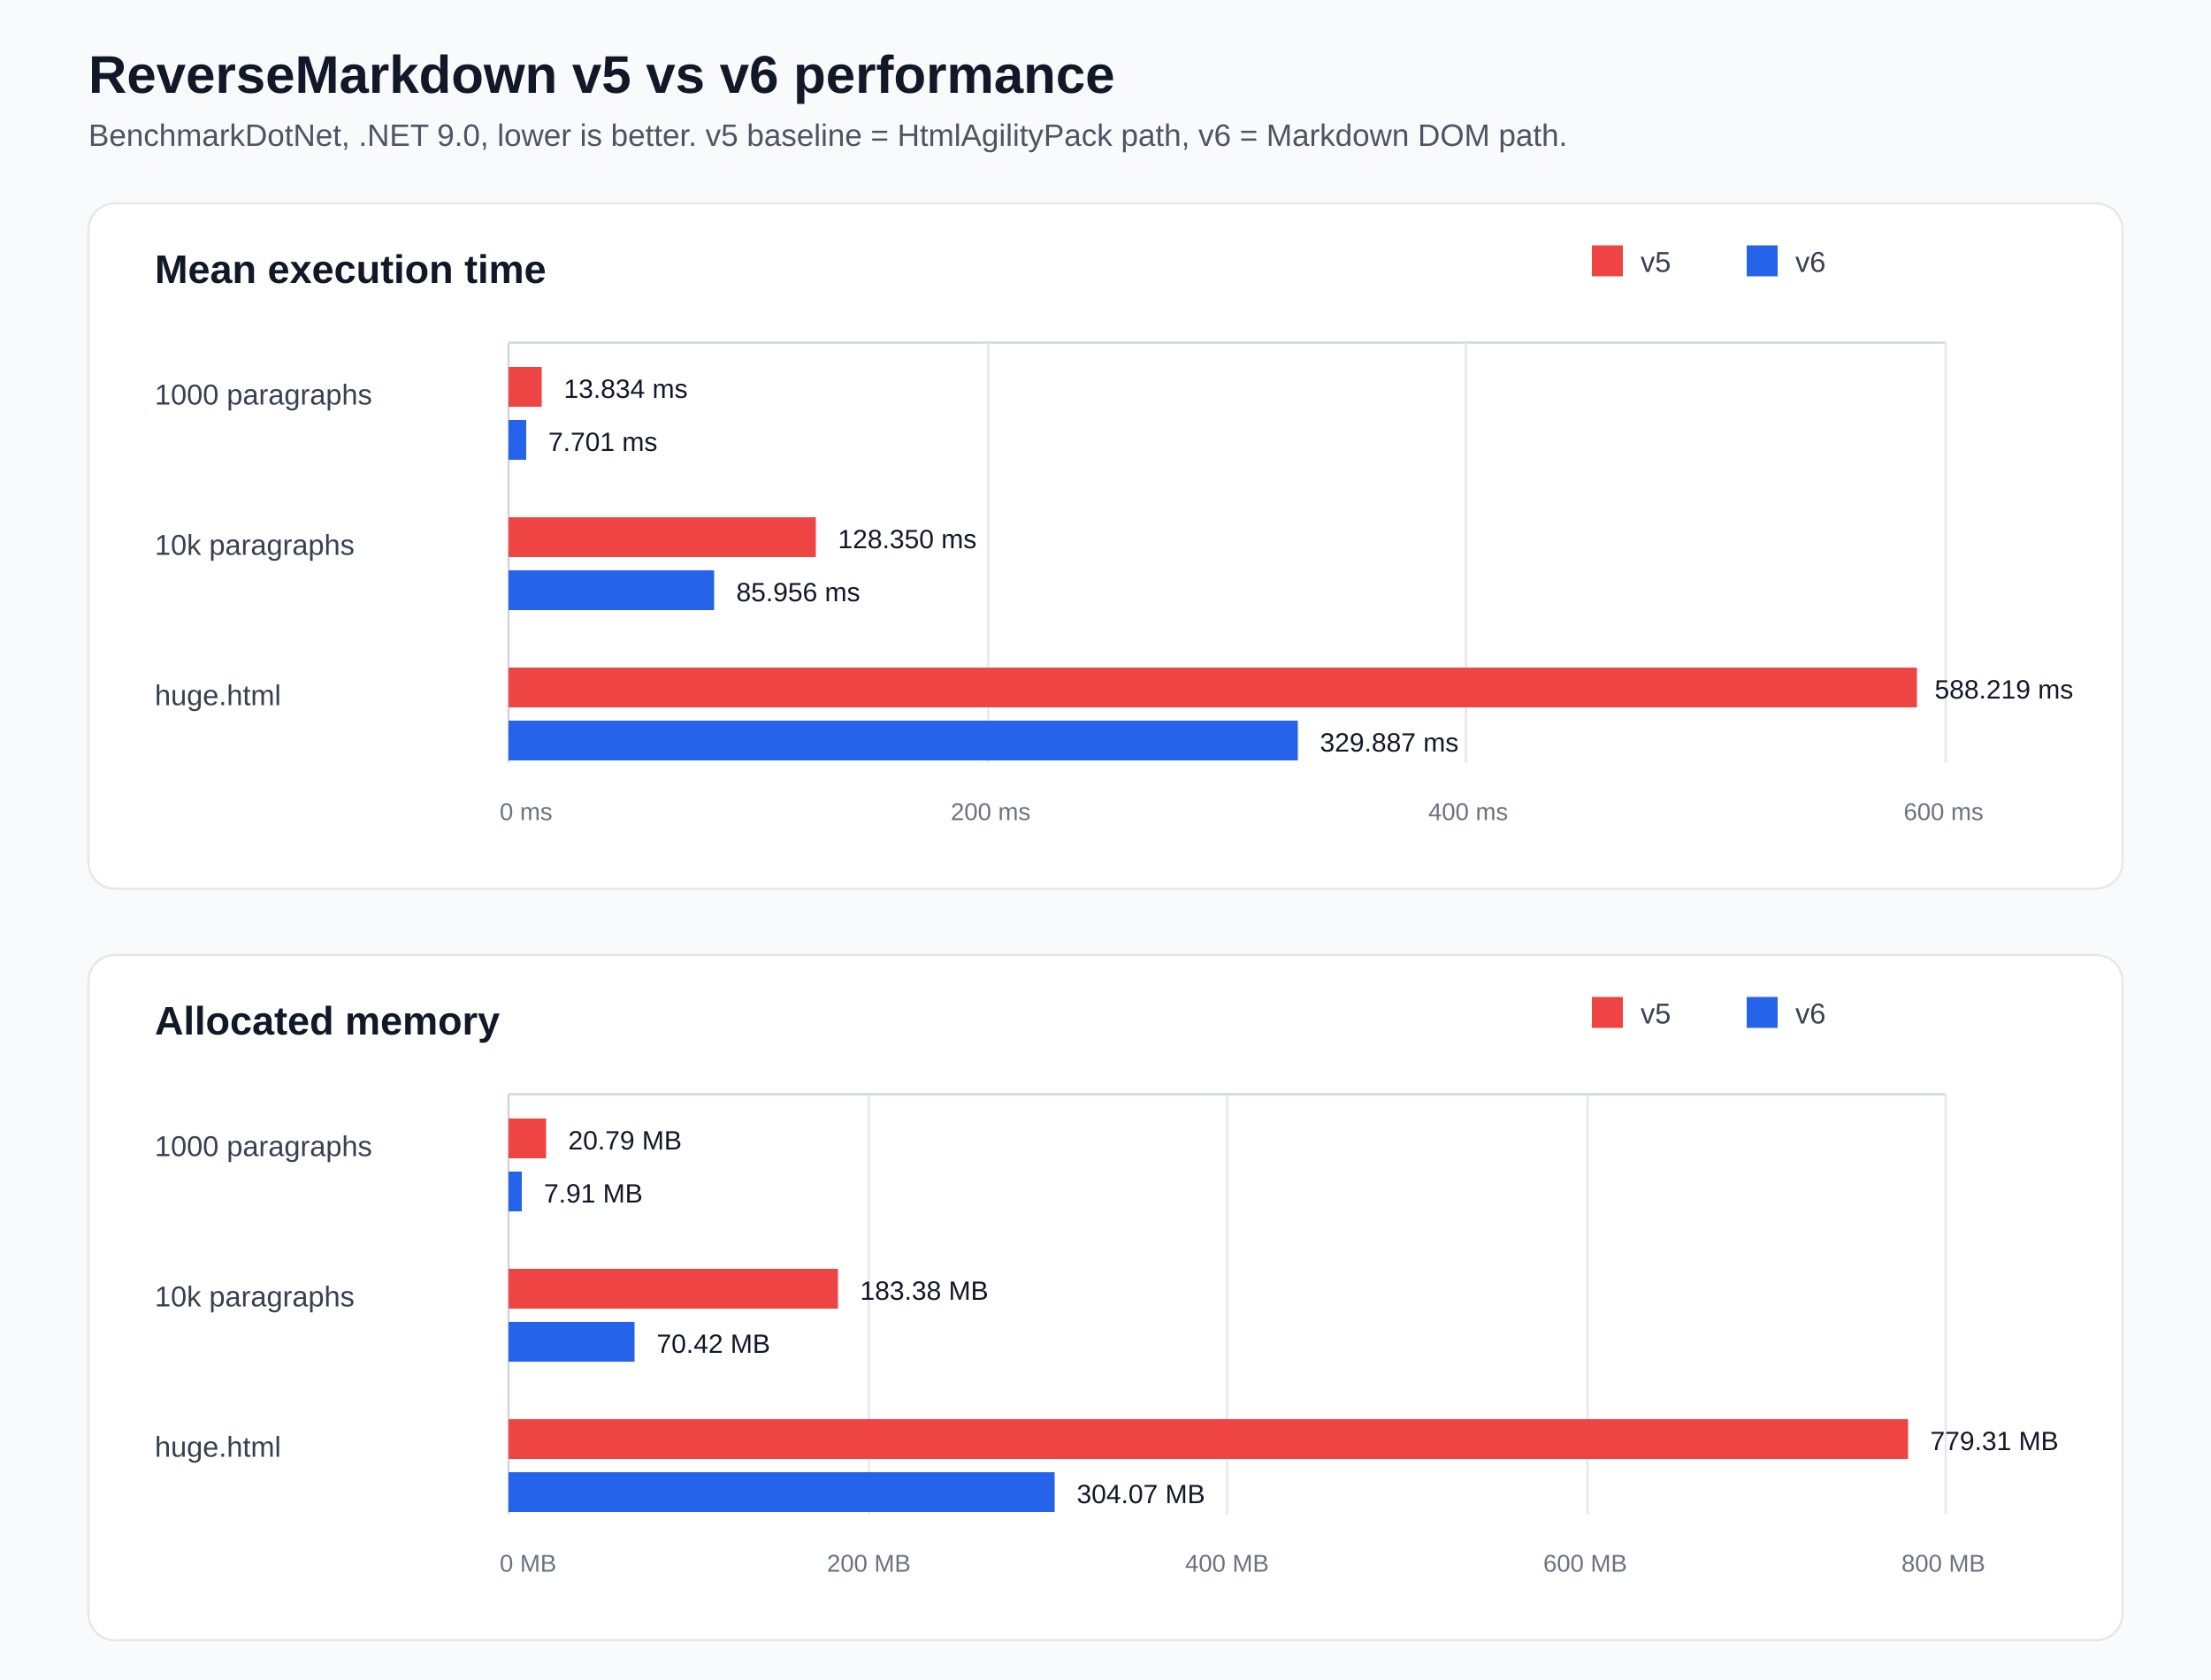
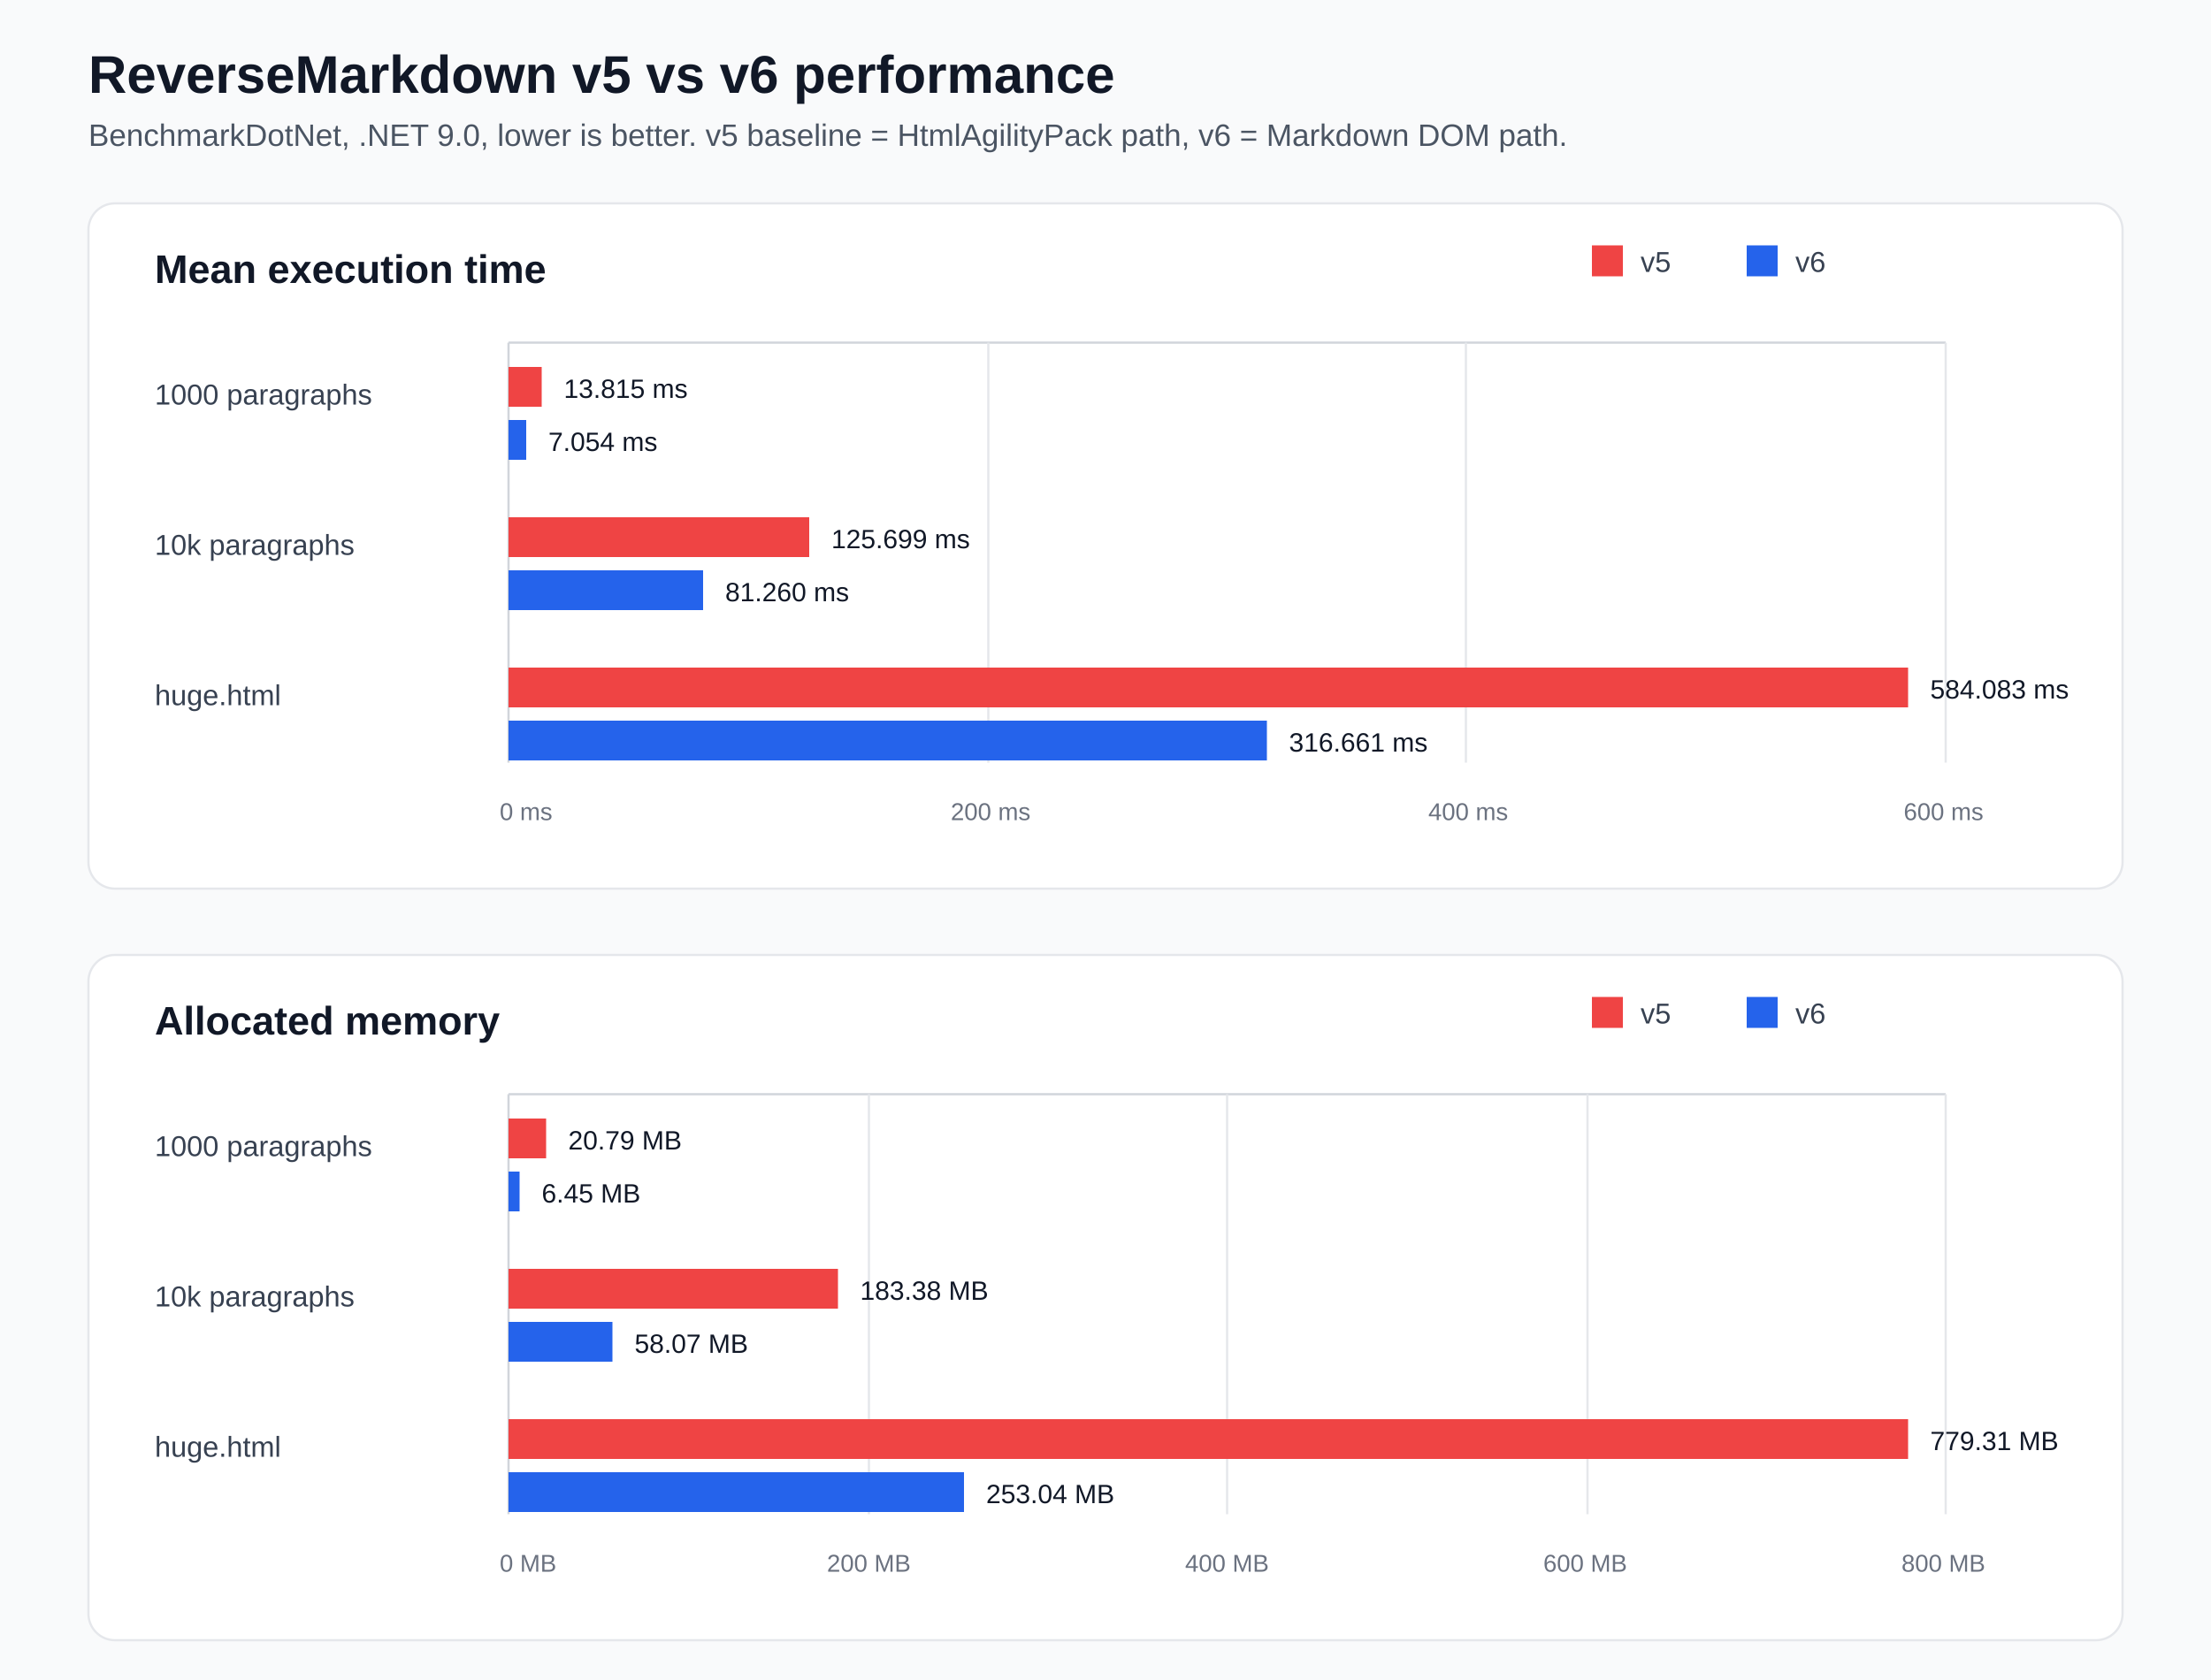
<svg xmlns="http://www.w3.org/2000/svg" width="1000" height="760" viewBox="0 0 1000 760" role="img" aria-labelledby="title desc">
  <style>
    text { font-family: Arial, Helvetica, sans-serif; }
    .title { font-size: 24px; font-weight: 700; fill: #111827; }
    .subtitle { font-size: 14px; font-weight: 400; fill: #4b5563; }
    .section { font-size: 18px; font-weight: 700; fill: #111827; }
    .axis { stroke: #d1d5db; stroke-width: 1; }
    .grid { stroke: #e5e7eb; stroke-width: 1; }
    .label { font-size: 13px; font-weight: 400; fill: #374151; }
    .value { font-size: 12px; font-weight: 400; fill: #111827; }
    .tick { font-size: 11px; font-weight: 400; fill: #6b7280; }
    .v5 { fill: #ef4444; }
    .v6 { fill: #2563eb; }
    .panel { fill: #ffffff; stroke: #e5e7eb; stroke-width: 1; rx: 12; }
  </style>
  <rect width="1000" height="760" fill="#f9fafb" />
  <text x="40" y="42" class="title">ReverseMarkdown v5 vs v6 performance</text>
  <text x="40" y="66" class="subtitle">BenchmarkDotNet, .NET 9.0, lower is better. v5 baseline = HtmlAgilityPack path, v6 = Markdown DOM path.</text>
  <rect x="40" y="92" width="920" height="310" class="panel" />
  <text x="70" y="128" class="section">Mean execution time</text>
  <rect x="720" y="111" width="14" height="14" class="v5" />
  <text x="742" y="123" class="label">v5</text>
  <rect x="790" y="111" width="14" height="14" class="v6" />
  <text x="812" y="123" class="label">v6</text>
  <line x1="230" y1="155" x2="880" y2="155" class="axis" />
  <line x1="230" y1="155" x2="230" y2="345" class="axis" />
  <line x1="447" y1="155" x2="447" y2="345" class="grid" />
  <line x1="663" y1="155" x2="663" y2="345" class="grid" />
  <line x1="880" y1="155" x2="880" y2="345" class="grid" />
  <text x="226" y="371" class="tick">0 ms</text>
  <text x="430" y="371" class="tick">200 ms</text>
  <text x="646" y="371" class="tick">400 ms</text>
  <text x="861" y="371" class="tick">600 ms</text>
  <text x="70" y="183" class="label">1000 paragraphs</text>
  <rect x="230" y="166" width="15" height="18" class="v5" />
  <rect x="230" y="190" width="8" height="18" class="v6" />
-   <text x="255" y="180" class="value">13.834 ms</text>
-   <text x="248" y="204" class="value">7.701 ms</text>
+   <text x="255" y="180" class="value">13.815 ms</text>
+   <text x="248" y="204" class="value">7.054 ms</text>
  <text x="70" y="251" class="label">10k paragraphs</text>
-   <rect x="230" y="234" width="139" height="18" class="v5" />
-   <rect x="230" y="258" width="93" height="18" class="v6" />
-   <text x="379" y="248" class="value">128.350 ms</text>
-   <text x="333" y="272" class="value">85.956 ms</text>
+   <rect x="230" y="234" width="136" height="18" class="v5" />
+   <rect x="230" y="258" width="88" height="18" class="v6" />
+   <text x="376" y="248" class="value">125.699 ms</text>
+   <text x="328" y="272" class="value">81.260 ms</text>
  <text x="70" y="319" class="label">huge.html</text>
-   <rect x="230" y="302" width="637" height="18" class="v5" />
-   <rect x="230" y="326" width="357" height="18" class="v6" />
-   <text x="875" y="316" class="value">588.219 ms</text>
-   <text x="597" y="340" class="value">329.887 ms</text>
+   <rect x="230" y="302" width="633" height="18" class="v5" />
+   <rect x="230" y="326" width="343" height="18" class="v6" />
+   <text x="873" y="316" class="value">584.083 ms</text>
+   <text x="583" y="340" class="value">316.661 ms</text>
  <rect x="40" y="432" width="920" height="310" class="panel" />
  <text x="70" y="468" class="section">Allocated memory</text>
  <rect x="720" y="451" width="14" height="14" class="v5" />
  <text x="742" y="463" class="label">v5</text>
  <rect x="790" y="451" width="14" height="14" class="v6" />
  <text x="812" y="463" class="label">v6</text>
  <line x1="230" y1="495" x2="880" y2="495" class="axis" />
  <line x1="230" y1="495" x2="230" y2="685" class="axis" />
  <line x1="393" y1="495" x2="393" y2="685" class="grid" />
  <line x1="555" y1="495" x2="555" y2="685" class="grid" />
  <line x1="718" y1="495" x2="718" y2="685" class="grid" />
  <line x1="880" y1="495" x2="880" y2="685" class="grid" />
  <text x="226" y="711" class="tick">0 MB</text>
  <text x="374" y="711" class="tick">200 MB</text>
  <text x="536" y="711" class="tick">400 MB</text>
  <text x="698" y="711" class="tick">600 MB</text>
  <text x="860" y="711" class="tick">800 MB</text>
  <text x="70" y="523" class="label">1000 paragraphs</text>
  <rect x="230" y="506" width="17" height="18" class="v5" />
-   <rect x="230" y="530" width="6" height="18" class="v6" />
+   <rect x="230" y="530" width="5" height="18" class="v6" />
  <text x="257" y="520" class="value">20.79 MB</text>
-   <text x="246" y="544" class="value">7.91 MB</text>
+   <text x="245" y="544" class="value">6.45 MB</text>
  <text x="70" y="591" class="label">10k paragraphs</text>
  <rect x="230" y="574" width="149" height="18" class="v5" />
-   <rect x="230" y="598" width="57" height="18" class="v6" />
+   <rect x="230" y="598" width="47" height="18" class="v6" />
  <text x="389" y="588" class="value">183.38 MB</text>
-   <text x="297" y="612" class="value">70.42 MB</text>
+   <text x="287" y="612" class="value">58.07 MB</text>
  <text x="70" y="659" class="label">huge.html</text>
  <rect x="230" y="642" width="633" height="18" class="v5" />
-   <rect x="230" y="666" width="247" height="18" class="v6" />
+   <rect x="230" y="666" width="206" height="18" class="v6" />
  <text x="873" y="656" class="value">779.31 MB</text>
-   <text x="487" y="680" class="value">304.07 MB</text>
+   <text x="446" y="680" class="value">253.04 MB</text>
</svg>
